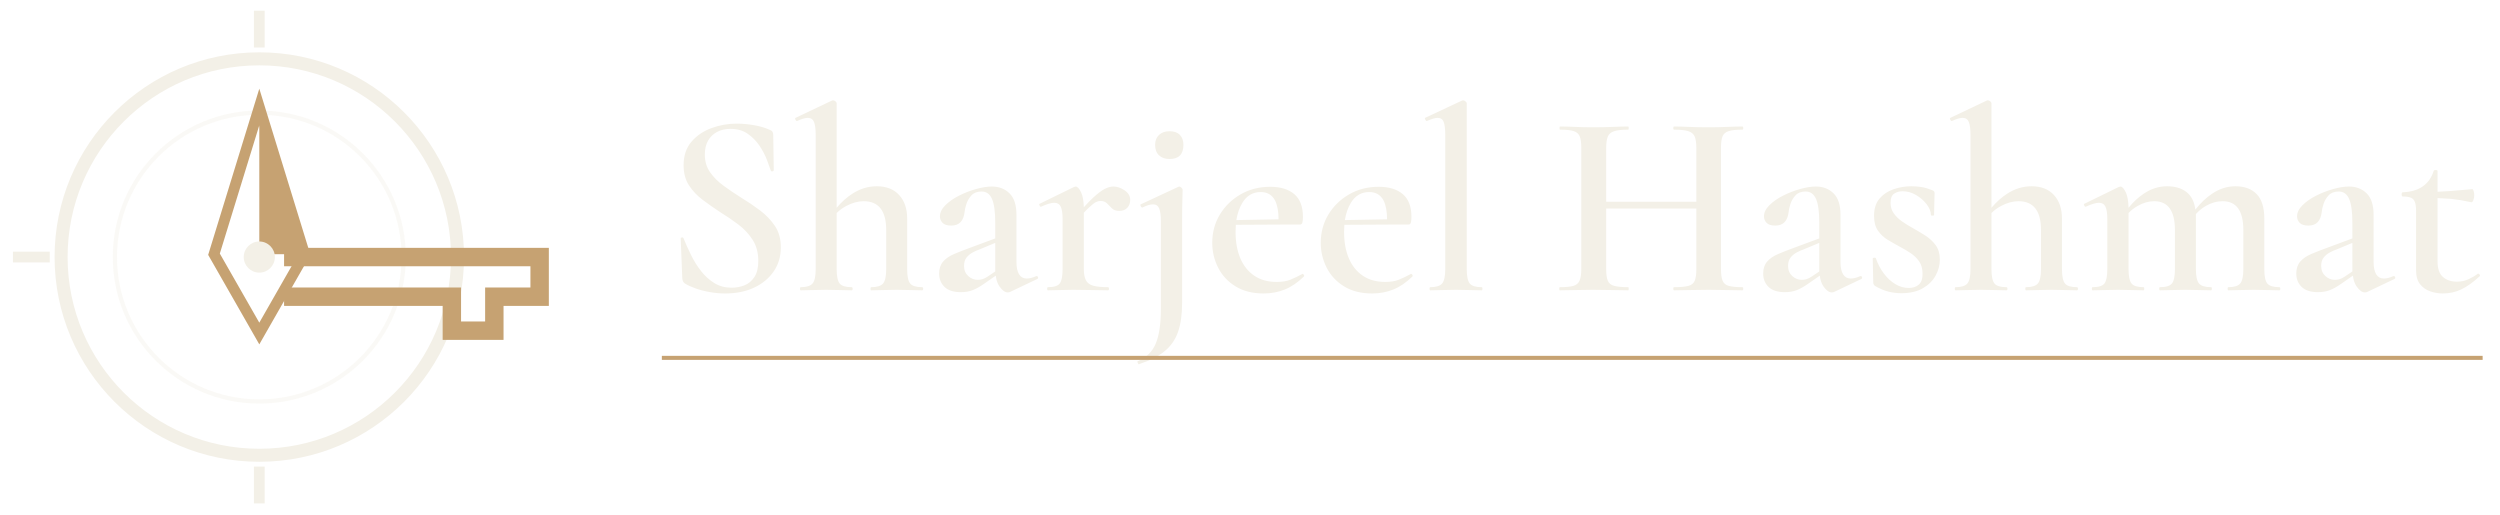
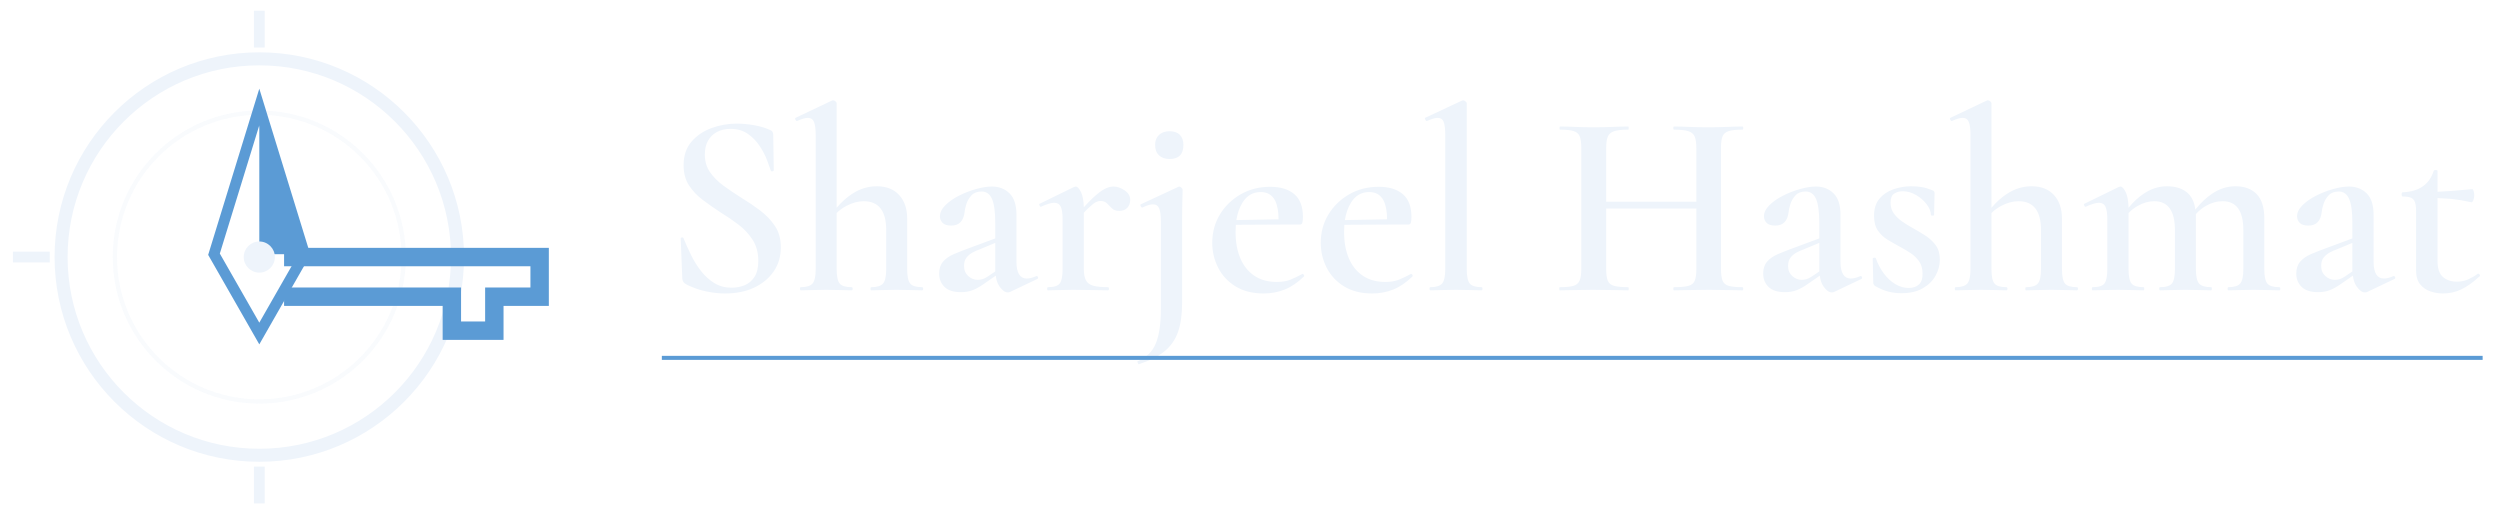
<svg xmlns="http://www.w3.org/2000/svg" width="2480" height="510" viewBox="205 225 2480 510">
  <g fill="none" transform="translate(462.23 480)scale(2.809)">
-     <circle r="70" stroke="#f3f0e7" stroke-width="4.6" />
-     <circle r="51" stroke="#f3f0e7" stroke-width="1.5" opacity=".38" />
-     <path stroke="#f3f0e7" stroke-width="3.8" d="M0-87v13M0 74v13M-87 0h13M74 0h13" />
-     <path stroke="#c6a272" stroke-width="3.8" d="M0-53 16-1 0 27-16-1Z" />
-     <path fill="#c6a272" d="M0-53 16-1H0Z" />
-     <circle r="5.5" fill="#f3f0e7" />
-     <path stroke="#c6a272" stroke-linecap="square" stroke-width="6.5" d="M12 0h87v14H83v12H68V14H12" />
+     <circle r="70" stroke="#eef4fb" stroke-width="4.6" />
+     <circle r="51" stroke="#eef4fb" stroke-width="1.5" opacity=".38" />
+     <path stroke="#eef4fb" stroke-width="3.8" d="M0-87v13M0 74v13M-87 0h13M74 0h13" />
+     <path stroke="#5b9bd5" stroke-width="3.8" d="M0-53 16-1 0 27-16-1Z" />
+     <path fill="#5b9bd5" d="M0-53 16-1H0Z" />
+     <circle r="5.5" fill="#eef4fb" />
+     <path stroke="#5b9bd5" stroke-linecap="square" stroke-width="6.5" d="M12 0h87v14H83v12H68V14H12" />
  </g>
-   <path fill="#f3f0e7" d="M904.19 378.32q0 10.14 5.2 17.55t13.39 13.39 17.29 11.7q9.88 5.98 18.85 12.74t14.82 15.47 5.85 21.19q0 13.52-7.02 23.79t-19.37 16.12-28.99 5.85q-7.02 0-14.69-1.3t-14.3-3.64-10.79-4.94q-1.04-.78-1.69-1.82t-.91-3.12l-1.56-39.26V461q.52-.26 1.3-.52 1.3 0 1.56 1.04 3.12 7.8 7.41 16.51t10.01 15.99 13.13 11.83 17.03 4.55q6.76 0 12.74-2.34t9.88-8.19 3.9-15.99q0-12.22-5.59-20.93t-14.17-15.21-17.94-12.22q-9.1-5.98-17.42-12.22t-13.65-14.43-5.33-19.89q0-14.3 7.8-23.4t19.89-13.52 24.83-4.42q8.58 0 17.42 1.56t15.08 4.42q2.34.78 3.12 2.08t.78 2.86l.52 35.1q0 1.04-1.17 1.3t-1.69-.52q-1.3-3.9-3.9-10.79t-7.28-13.91-11.7-11.96-17.16-4.94q-7.8 0-13.52 3.12t-8.84 8.71-3.12 13.65M999.35 513q-.78 0-.78-1.56t.78-1.56q8.58 0 11.7-3.64t3.12-14.3V359.08q0-9.1-1.69-13.13t-6.11-4.03q-3.9 0-10.66 3.12-.78.26-1.56-1.17t0-1.95l36.14-17.16q.52-.26.78-.26h.26q1.3 0 2.47 1.04t1.17 1.82V431.1q7.28-8.58 15.34-13.78 11.44-7.54 24.44-7.54 14.3 0 22.23 8.71t7.93 23.27v50.18q0 10.66 2.99 14.3t11.83 3.64q1.04 0 1.04 1.56t-1.04 1.56q-4.94 0-11.31-.26t-13.91-.26q-7.28 0-13.78.26t-11.44.26q-.78 0-.78-1.56t.78-1.56q8.58 0 11.7-3.64t3.12-14.3V453.2q0-28.6-22.36-28.6-8.32 0-17.16 4.68-5.46 2.86-9.62 7.02v55.64q0 10.66 2.99 14.3t11.83 3.64q1.04 0 1.04 1.56t-1.04 1.56q-4.94 0-11.31-.26t-13.91-.26q-7.28 0-13.78.26t-11.44.26m207.74 1.56q-1.04.52-2.34.52-4.16 0-8.32-5.98-2.86-4.16-3.64-10.66l-11.96 8.32q-5.98 4.16-11.05 6.11t-11.57 1.95q-10.92 0-16.25-5.2t-5.33-13.26q0-7.28 3.9-11.83t10.92-7.54 15.6-6.11l25.22-9.36v-15.6q0-16.38-3.25-23.66t-10.27-7.28q-6.5 0-10.01 3.77t-5.07 8.58-1.82 8.19q-.78 6.5-4.03 9.88t-9.23 3.38-8.58-2.73-2.6-6.37q0-5.72 5.33-11.05t13.52-9.49 17.03-6.63 15.6-2.47q10.66 0 17.55 6.76t6.89 21.32v46.8q0 8.06 2.6 12.22t7.54 4.16q4.16 0 9.36-2.34.52-.26 1.04 0t.78.78q.52 1.56-.78 2.08Zm-14.82-20.28v-28.34l-15.6 6.5q-3.12 1.04-6.76 2.99t-6.11 5.07-2.47 8.32q0 6.24 4.16 10.01t9.36 3.77q2.34 0 4.68-.65t5.46-2.73Zm52.26 18.72q-.78 0-.78-1.56t.78-1.56q8.84 0 11.7-3.64t2.86-14.3v-49.66q0-8.32-1.82-12.22t-6.5-3.9q-2.34 0-5.72 1.04t-7.28 2.86q-1.04.26-1.56-1.3-.52-1.04-.26-1.3 0-.26.26-.26l34.06-16.64q1.3-.52 1.82-.52 2.6 0 5.46 5.98 2.34 5.2 2.6 14.56 4.94-5.46 9.1-9.36 6.76-6.24 11.44-8.71t8.84-2.47q5.46 0 11.05 3.77t5.59 9.49q0 4.68-2.86 7.8t-8.06 3.12q-4.68 0-7.28-2.6l-4.94-4.94q-2.34-2.34-6.5-2.34-2.08 0-4.42 1.17t-6.5 5.07q-2.34 2.08-5.46 5.46v55.9q0 7.02 2.08 11.05t7.28 5.46 14.56 1.43q1.04 0 1.04 1.56t-1.04 1.56q-6.76 0-15.47-.26t-18.85-.26q-7.02 0-13.65.26t-11.57.26m133.64-99.84q0 2.86-.26 10.4t-.26 20.8v81.12q0 17.16-4.03 28.73t-13.26 19.11-25.61 13h-.26q-.26 0-.78-1.3-.78-1.3-.26-1.56 13-5.46 18.07-17.68t5.07-34.32v-86.84q0-8.84-1.69-12.87t-6.11-4.03q-2.08 0-4.68.78t-5.72 2.34q-1.04.26-1.82-1.3-.52-1.3-.26-1.56 0-.26.26-.26l37.44-17.42q.52-.26.78-.26 1.04 0 2.21 1.17t1.17 1.95m-13-30.42q-6.5 0-10.4-3.64t-3.9-10.4q0-6.24 3.9-9.88t10.4-3.64q6.76 0 10.27 3.64t3.51 9.88q0 14.04-13.78 14.04m93.34 133.38q-16.38 0-27.82-7.02t-17.29-18.59-5.85-24.57q0-15.6 7.54-28.08t20.54-20.02 29.38-7.54q15.34 0 23.92 7.28t8.58 22.62q0 3.38-.52 5.46t-2.34 2.08h-14.04l-49.66.26q-.26 3.38-.26 7.02 0 15.08 4.68 26.13t13.78 17.29 22.36 6.24q8.06 0 13.52-2.21t11.7-5.59l.26-.26q.52 0 1.3.78.78 1.04.26 1.82-9.36 9.1-19.11 13t-20.93 3.9m14.82-73.58q0-11.44-3.38-18.46-4.42-8.58-14.3-8.58-11.7 0-18.2 10.66-4.42 7.28-5.98 17.16Zm92.82 73.58q-16.38 0-27.82-7.02t-17.29-18.59-5.85-24.57q0-15.6 7.54-28.08t20.54-20.02 29.38-7.54q15.34 0 23.92 7.28t8.58 22.62q0 3.38-.52 5.46t-2.34 2.08h-14.04l-49.66.26q-.26 3.38-.26 7.02 0 15.08 4.68 26.13t13.78 17.29 22.36 6.24q8.06 0 13.52-2.21t11.7-5.59l.26-.26q.52 0 1.3.78.78 1.04.26 1.82-9.36 9.1-19.11 13t-20.93 3.9m14.82-73.58q0-11.44-3.38-18.46-4.42-8.58-14.3-8.58-11.7 0-18.2 10.66-4.42 7.28-5.98 17.16Zm42.9 70.46q-.78 0-.78-1.56t.78-1.56q8.58 0 11.7-3.64t3.12-14.3V359.08q0-9.1-1.56-13.13t-5.98-4.03q-3.64 0-10.66 3.12-.78.26-1.56-1.3t-.26-1.82l36.66-17.16q.52-.26 1.04-.26 1.04 0 2.34 1.04t1.3 1.82v164.58q0 10.66 2.99 14.3t11.83 3.64q.78 0 .78 1.56t-.78 1.56q-4.94 0-11.57-.26t-13.91-.26-13.91.26-11.57.26m263.9-140.92q0-7.54-1.56-11.44t-6.24-5.46-14.3-1.56q-.78 0-.78-1.56t.78-1.56q6.5 0 14.95.39t19.63.39q9.1 0 17.94-.39t15.34-.39q.78 0 .78 1.56t-.78 1.56q-9.1 0-13.65 1.43t-6.11 5.2-1.56 11.31v120.38q0 7.54 1.56 11.44t6.11 5.2 13.65 1.3q.78 0 .78 1.56t-.78 1.56q-6.5 0-15.34-.26t-17.94-.26q-11.18 0-19.63.26t-14.95.26q-.78 0-.78-1.56t.78-1.56q9.62 0 14.3-1.3t6.24-5.2 1.56-11.44v-60.06h-89.44v60.06q0 7.54 1.56 11.44t6.37 5.2 13.91 1.3q.52 0 .52 1.56t-.52 1.56q-7.02 0-15.47-.26t-19.63-.26q-9.1 0-17.68.26t-15.08.26q-.52 0-.52-1.56t.52-1.56q9.1 0 13.52-1.3t6.11-5.2 1.69-11.44V371.56q0-7.54-1.56-11.31t-5.98-5.2-13.52-1.43q-.52 0-.52-1.56t.52-1.56q6.76 0 15.08.39t17.42.39q11.18 0 19.76-.39t15.34-.39q.52 0 .52 1.56t-.52 1.56q-9.36 0-14.04 1.56t-6.24 5.46-1.56 11.44v53.04h89.44Zm136.76 142.48q-1.04.52-2.34.52-4.16 0-8.32-5.98-2.86-4.16-3.64-10.66l-11.96 8.32q-5.98 4.16-11.05 6.11t-11.57 1.95q-10.92 0-16.25-5.2t-5.33-13.26q0-7.28 3.9-11.83t10.92-7.54 15.6-6.11l25.22-9.36v-15.6q0-16.38-3.25-23.66t-10.27-7.28q-6.5 0-10.01 3.77t-5.07 8.58-1.82 8.19q-.78 6.5-4.03 9.88t-9.23 3.38-8.58-2.73-2.6-6.37q0-5.72 5.33-11.05t13.52-9.49 17.03-6.63 15.6-2.47q10.66 0 17.55 6.76t6.89 21.32v46.8q0 8.06 2.6 12.22t7.54 4.16q4.16 0 9.36-2.34.52-.26 1.04 0t.78.78q.52 1.56-.78 2.08Zm-14.82-20.28v-28.34l-15.6 6.5q-3.12 1.04-6.76 2.99t-6.11 5.07-2.47 8.32q0 6.24 4.16 10.01t9.36 3.77q2.34 0 4.68-.65t5.46-2.73Zm70.72-68.12q0 5.98 3.12 10.4t8.06 7.93 10.66 6.63q6.5 3.64 12.61 7.54t10.27 9.49 4.16 14.43q0 8.32-4.29 15.99t-12.74 12.48-21.19 4.81q-6.5 0-12.74-1.56t-13.52-5.72q-.52-.52-1.04-1.3t-.52-1.82l-.52-23.92q0-.78 1.43-.91t1.69.65q2.86 8.32 7.93 15.08t11.44 10.53 13.13 3.77q6.5 0 10.27-3.51t3.51-10.79q0-7.28-3.38-12.09t-8.45-8.19-10.53-6.24q-6.24-3.38-12.09-6.89t-9.75-9.1-3.9-14.69q0-10.66 5.33-17.03t13.91-9.36 17.68-2.99q5.46 0 10.27.78t10.53 3.12q2.34.78 2.34 2.86 0 4.94-.26 10.14t-.26 11.7q0 .52-1.56.52t-1.56-.52q0-5.2-4.16-10.66t-10.53-9.23-13.39-3.77q-4.68 0-8.32 2.34t-3.64 9.1m64.48 86.84q-.78 0-.78-1.56t.78-1.56q8.58 0 11.7-3.64t3.12-14.3V359.08q0-9.1-1.69-13.13t-6.11-4.03q-3.9 0-10.66 3.12-.78.26-1.56-1.17t0-1.95l36.14-17.16q.52-.26.78-.26h.26q1.3 0 2.47 1.04t1.17 1.82V431.1q7.28-8.58 15.34-13.78 11.44-7.54 24.44-7.54 14.3 0 22.23 8.71t7.93 23.27v50.18q0 10.66 2.99 14.3t11.83 3.64q1.04 0 1.04 1.56t-1.04 1.56q-4.94 0-11.31-.26t-13.91-.26q-7.28 0-13.78.26t-11.44.26q-.78 0-.78-1.56t.78-1.56q8.58 0 11.7-3.64t3.12-14.3V453.2q0-28.6-22.36-28.6-8.32 0-17.16 4.68-5.46 2.86-9.62 7.02v55.64q0 10.66 2.99 14.3t11.83 3.64q1.04 0 1.04 1.56t-1.04 1.56q-4.94 0-11.31-.26t-13.91-.26q-7.28 0-13.78.26t-11.44.26m270.66 0q-.78 0-.78-1.56t.78-1.56q8.58 0 11.7-3.64t3.12-14.3V453.2q0-28.6-20.54-28.6-8.58 0-16.64 4.68-5.46 3.12-9.88 8.06v54.6q0 10.66 3.12 14.3t11.96 3.64q.78 0 .78 1.56t-.78 1.56q-5.2 0-11.7-.26t-13.78-.26q-7.02 0-13.65.26t-11.57.26q-.78 0-.78-1.56t.78-1.56q8.84 0 11.83-3.64t2.99-14.3V453.2q0-28.6-20.54-28.6-8.32 0-16.38 4.68-5.2 2.86-9.1 7.02v55.64q0 10.66 2.99 14.3t11.83 3.64q.78 0 .78 1.56t-.78 1.56q-4.94 0-11.44-.26t-13.78-.26q-7.02 0-13.65.26t-11.57.26q-.78 0-.78-1.56t.78-1.56q8.84 0 11.7-3.64t2.86-14.3v-49.66q0-8.32-1.82-12.22t-6.5-3.9q-2.34 0-5.72 1.04t-7.28 2.86q-1.04.26-1.56-1.3-.52-1.04-.26-1.3 0-.26.26-.26l34.06-16.64q1.3-.52 1.82-.52 2.6 0 5.46 5.98 2.34 5.2 2.6 15.08 7.02-8.58 14.82-13.78 10.92-7.54 23.4-7.54 13.78 0 21.32 7.54 5.46 5.72 6.76 15.6 7.8-9.88 16.38-15.6 10.92-7.54 23.4-7.54 13.52 0 21.06 7.8t7.54 24.18v50.18q0 10.66 2.99 14.3t11.83 3.64q1.04 0 1.04 1.56t-1.04 1.56q-4.94 0-11.44-.26t-13.78-.26-13.78.26-11.44.26m137.8 1.56q-1.04.52-2.34.52-4.16 0-8.32-5.98-2.86-4.16-3.64-10.66l-11.96 8.32q-5.98 4.16-11.05 6.11t-11.57 1.95q-10.92 0-16.25-5.2t-5.33-13.26q0-7.28 3.9-11.83t10.92-7.54 15.6-6.11l25.22-9.36v-15.6q0-16.38-3.25-23.66t-10.27-7.28q-6.5 0-10.01 3.77t-5.07 8.58-1.82 8.19q-.78 6.5-4.03 9.88t-9.23 3.38-8.58-2.73-2.6-6.37q0-5.72 5.33-11.05t13.52-9.49 17.03-6.63 15.6-2.47q10.66 0 17.55 6.76t6.89 21.32v46.8q0 8.06 2.6 12.22t7.54 4.16q4.16 0 9.36-2.34.52-.26 1.04 0t.78.78q.52 1.56-.78 2.08Zm-14.82-20.28v-28.34l-15.6 6.5q-3.12 1.04-6.76 2.99t-6.11 5.07-2.47 8.32q0 6.24 4.16 10.01t9.36 3.77q2.34 0 4.68-.65t5.46-2.73Zm89.7 21.84q-6.24 0-12.35-2.08t-10.14-7.02-4.03-14.04v-58.76q0-5.72-1.17-8.84t-4.03-4.29-8.06-1.17q-1.04 0-1.04-2.08t1.04-2.08q12.22-.52 19.89-5.85t10.79-15.21q.26-1.04 2.08-1.04t1.82 1.04v20.54q6.76-.26 13.26-.78 9.88-.78 21.32-1.82.52 0 1.17 1.82t.65 4.42q0 2.34-.91 4.68t-1.95 2.08q-10.4-2.34-20.02-3.38-6.5-.52-13.52-.78v62.92q0 10.66 5.33 15.34t13.91 4.68q6.24 0 11.57-2.47t8.97-5.33q.78-.52 1.82.52.52.78.52 1.3t-.52.78q-9.62 8.84-18.07 12.87t-18.33 4.03" />
-   <path fill="#c6a272" d="M861.55 578h1806.22v4H861.55z" />
+   <path fill="#eef4fb" d="M904.19 378.32q0 10.14 5.2 17.55t13.39 13.39 17.29 11.7q9.88 5.98 18.85 12.74t14.82 15.47 5.85 21.19q0 13.52-7.02 23.79t-19.37 16.12-28.99 5.85q-7.02 0-14.69-1.3t-14.3-3.64-10.79-4.94q-1.04-.78-1.69-1.82t-.91-3.12l-1.56-39.26V461q.52-.26 1.3-.52 1.3 0 1.56 1.04 3.12 7.8 7.41 16.51t10.01 15.99 13.13 11.83 17.03 4.55q6.76 0 12.74-2.34t9.88-8.19 3.9-15.99q0-12.22-5.59-20.93t-14.17-15.21-17.94-12.22q-9.1-5.98-17.42-12.22t-13.65-14.43-5.33-19.89q0-14.3 7.8-23.4t19.89-13.52 24.83-4.42q8.58 0 17.42 1.56t15.08 4.42q2.34.78 3.12 2.08t.78 2.86l.52 35.1q0 1.04-1.17 1.3t-1.69-.52q-1.3-3.9-3.9-10.79t-7.28-13.91-11.7-11.96-17.16-4.94q-7.8 0-13.52 3.12t-8.84 8.71-3.12 13.65M999.35 513q-.78 0-.78-1.56t.78-1.56q8.58 0 11.7-3.64t3.12-14.3V359.08q0-9.1-1.69-13.13t-6.11-4.03q-3.9 0-10.66 3.12-.78.26-1.56-1.17t0-1.95l36.14-17.16q.52-.26.78-.26h.26q1.3 0 2.47 1.04t1.17 1.82V431.1q7.28-8.58 15.34-13.78 11.44-7.54 24.44-7.54 14.3 0 22.23 8.71t7.93 23.27v50.18q0 10.66 2.99 14.3t11.83 3.64q1.04 0 1.04 1.56t-1.04 1.56q-4.94 0-11.31-.26t-13.91-.26q-7.28 0-13.78.26t-11.44.26q-.78 0-.78-1.56t.78-1.56q8.58 0 11.7-3.64t3.12-14.3V453.2q0-28.6-22.36-28.6-8.32 0-17.16 4.68-5.46 2.86-9.62 7.02v55.64q0 10.66 2.99 14.3t11.83 3.64q1.04 0 1.04 1.56t-1.04 1.56q-4.94 0-11.31-.26t-13.91-.26q-7.28 0-13.78.26t-11.44.26m207.74 1.56q-1.04.52-2.34.52-4.16 0-8.32-5.98-2.86-4.16-3.64-10.66l-11.96 8.32q-5.98 4.16-11.05 6.11t-11.57 1.95q-10.92 0-16.25-5.2t-5.33-13.26q0-7.28 3.9-11.83t10.92-7.54 15.6-6.11l25.22-9.36v-15.6q0-16.38-3.25-23.66t-10.27-7.28q-6.5 0-10.01 3.77t-5.07 8.58-1.82 8.19q-.78 6.5-4.03 9.88t-9.23 3.38-8.58-2.73-2.6-6.37q0-5.72 5.33-11.05t13.52-9.49 17.03-6.63 15.6-2.47q10.66 0 17.55 6.76t6.89 21.32v46.8q0 8.06 2.6 12.22t7.54 4.16q4.16 0 9.36-2.34.52-.26 1.04 0t.78.78q.52 1.56-.78 2.08Zm-14.82-20.28v-28.34l-15.6 6.5q-3.12 1.04-6.76 2.99t-6.11 5.07-2.47 8.32q0 6.24 4.16 10.01t9.36 3.77q2.34 0 4.68-.65t5.46-2.73Zm52.26 18.72q-.78 0-.78-1.56t.78-1.56q8.84 0 11.7-3.64t2.86-14.3v-49.66q0-8.32-1.82-12.22t-6.5-3.9q-2.34 0-5.72 1.04t-7.28 2.86q-1.04.26-1.56-1.3-.52-1.04-.26-1.3 0-.26.26-.26l34.06-16.64q1.3-.52 1.82-.52 2.6 0 5.46 5.98 2.34 5.2 2.6 14.56 4.94-5.46 9.1-9.36 6.76-6.24 11.44-8.71t8.84-2.47q5.46 0 11.05 3.77t5.59 9.49q0 4.68-2.86 7.8t-8.06 3.12q-4.68 0-7.28-2.6l-4.94-4.94q-2.34-2.34-6.5-2.34-2.08 0-4.42 1.17t-6.5 5.07q-2.34 2.08-5.46 5.46v55.9q0 7.02 2.08 11.05t7.28 5.46 14.56 1.43q1.04 0 1.04 1.56t-1.04 1.56q-6.76 0-15.47-.26t-18.85-.26q-7.02 0-13.65.26t-11.57.26m133.64-99.84q0 2.86-.26 10.4t-.26 20.8v81.12q0 17.16-4.03 28.73t-13.26 19.11-25.61 13h-.26q-.26 0-.78-1.3-.78-1.3-.26-1.56 13-5.46 18.07-17.68t5.07-34.32v-86.84q0-8.84-1.69-12.87t-6.11-4.03q-2.08 0-4.68.78t-5.72 2.34q-1.04.26-1.82-1.3-.52-1.3-.26-1.56 0-.26.26-.26l37.44-17.42q.52-.26.78-.26 1.04 0 2.21 1.17t1.17 1.95m-13-30.42q-6.5 0-10.4-3.64t-3.9-10.4q0-6.24 3.9-9.88t10.4-3.64q6.76 0 10.27 3.64t3.51 9.88q0 14.04-13.78 14.04m93.34 133.38q-16.38 0-27.82-7.02t-17.29-18.59-5.85-24.57q0-15.6 7.54-28.08t20.54-20.02 29.38-7.54q15.34 0 23.92 7.28t8.58 22.62q0 3.38-.52 5.46t-2.34 2.08h-14.04l-49.66.26q-.26 3.38-.26 7.02 0 15.08 4.68 26.13t13.78 17.29 22.36 6.24q8.06 0 13.52-2.21t11.7-5.59l.26-.26q.52 0 1.3.78.78 1.04.26 1.82-9.36 9.1-19.11 13t-20.93 3.9m14.82-73.58q0-11.44-3.38-18.46-4.42-8.58-14.3-8.58-11.7 0-18.2 10.66-4.42 7.28-5.98 17.16Zm92.82 73.58q-16.38 0-27.82-7.02t-17.29-18.59-5.85-24.57q0-15.6 7.54-28.08t20.54-20.02 29.38-7.54q15.34 0 23.92 7.28t8.58 22.62q0 3.38-.52 5.46t-2.34 2.08h-14.04l-49.66.26q-.26 3.38-.26 7.02 0 15.08 4.68 26.13t13.78 17.29 22.36 6.24q8.06 0 13.52-2.21t11.7-5.59l.26-.26q.52 0 1.3.78.78 1.04.26 1.82-9.36 9.1-19.11 13t-20.93 3.9m14.82-73.58q0-11.44-3.38-18.46-4.42-8.58-14.3-8.58-11.7 0-18.2 10.66-4.42 7.28-5.98 17.16Zm42.9 70.46q-.78 0-.78-1.56t.78-1.56q8.58 0 11.7-3.64t3.12-14.3V359.08q0-9.1-1.56-13.13t-5.98-4.03q-3.64 0-10.66 3.12-.78.26-1.56-1.3t-.26-1.82l36.66-17.16q.52-.26 1.04-.26 1.04 0 2.34 1.04t1.3 1.82v164.58q0 10.66 2.99 14.3t11.83 3.64q.78 0 .78 1.56t-.78 1.56q-4.94 0-11.57-.26t-13.91-.26-13.91.26-11.57.26m263.9-140.92q0-7.54-1.56-11.44t-6.24-5.46-14.3-1.56q-.78 0-.78-1.56t.78-1.56q6.5 0 14.95.39t19.63.39q9.1 0 17.94-.39t15.34-.39q.78 0 .78 1.56t-.78 1.56q-9.1 0-13.65 1.43t-6.11 5.2-1.56 11.31v120.38q0 7.54 1.56 11.44t6.11 5.2 13.65 1.3q.78 0 .78 1.56t-.78 1.56q-6.5 0-15.34-.26t-17.94-.26q-11.18 0-19.63.26t-14.95.26q-.78 0-.78-1.56t.78-1.56q9.62 0 14.3-1.3t6.24-5.2 1.56-11.44v-60.06h-89.44v60.06q0 7.54 1.56 11.44t6.37 5.2 13.91 1.3q.52 0 .52 1.56t-.52 1.56q-7.02 0-15.47-.26t-19.63-.26q-9.1 0-17.68.26t-15.08.26q-.52 0-.52-1.56t.52-1.56q9.1 0 13.52-1.3t6.11-5.2 1.69-11.44V371.56q0-7.54-1.56-11.31t-5.98-5.2-13.52-1.43q-.52 0-.52-1.56t.52-1.56q6.76 0 15.08.39t17.42.39q11.18 0 19.76-.39t15.34-.39q.52 0 .52 1.56t-.52 1.56q-9.36 0-14.04 1.56t-6.24 5.46-1.56 11.44v53.04h89.44Zm136.76 142.48q-1.04.52-2.34.52-4.16 0-8.32-5.98-2.86-4.16-3.64-10.66l-11.96 8.32q-5.98 4.16-11.05 6.11t-11.57 1.95q-10.92 0-16.25-5.2t-5.33-13.26q0-7.28 3.9-11.83t10.92-7.54 15.6-6.11l25.22-9.36v-15.6q0-16.38-3.25-23.66t-10.27-7.28q-6.5 0-10.01 3.77t-5.07 8.58-1.82 8.19q-.78 6.5-4.03 9.88t-9.23 3.38-8.58-2.73-2.6-6.37q0-5.72 5.33-11.05t13.52-9.49 17.03-6.63 15.6-2.47q10.66 0 17.55 6.76t6.89 21.32v46.8q0 8.06 2.6 12.22t7.54 4.16q4.16 0 9.36-2.34.52-.26 1.04 0t.78.78q.52 1.56-.78 2.08Zm-14.82-20.28v-28.34l-15.6 6.5q-3.12 1.04-6.76 2.99t-6.11 5.07-2.47 8.32q0 6.24 4.16 10.01t9.36 3.77q2.34 0 4.68-.65t5.46-2.73Zm70.72-68.12q0 5.98 3.12 10.4t8.06 7.93 10.66 6.63q6.5 3.64 12.61 7.54t10.27 9.49 4.16 14.43q0 8.32-4.29 15.99t-12.74 12.48-21.19 4.81q-6.5 0-12.74-1.56t-13.52-5.72q-.52-.52-1.04-1.3t-.52-1.82l-.52-23.92q0-.78 1.43-.91t1.69.65q2.86 8.32 7.93 15.08t11.44 10.53 13.13 3.77q6.5 0 10.27-3.51t3.51-10.79q0-7.28-3.38-12.09t-8.45-8.19-10.53-6.24q-6.24-3.38-12.09-6.89t-9.75-9.1-3.9-14.69q0-10.66 5.33-17.03t13.91-9.36 17.68-2.99q5.46 0 10.27.78t10.53 3.12q2.34.78 2.34 2.86 0 4.94-.26 10.14t-.26 11.7q0 .52-1.56.52t-1.56-.52q0-5.2-4.16-10.66t-10.53-9.23-13.39-3.77q-4.68 0-8.32 2.34t-3.64 9.1m64.48 86.84q-.78 0-.78-1.56t.78-1.56q8.58 0 11.7-3.64t3.12-14.3V359.08q0-9.1-1.69-13.13t-6.11-4.03q-3.9 0-10.66 3.12-.78.26-1.56-1.17t0-1.95l36.14-17.16q.52-.26.78-.26h.26q1.3 0 2.47 1.04t1.17 1.82V431.1q7.28-8.58 15.34-13.78 11.44-7.54 24.44-7.54 14.3 0 22.23 8.71t7.93 23.27v50.18q0 10.66 2.99 14.3t11.83 3.64q1.04 0 1.04 1.56t-1.04 1.56q-4.94 0-11.31-.26t-13.91-.26q-7.28 0-13.78.26t-11.44.26q-.78 0-.78-1.56t.78-1.56q8.58 0 11.7-3.64t3.12-14.3V453.2q0-28.6-22.36-28.6-8.32 0-17.16 4.68-5.46 2.86-9.62 7.02v55.64q0 10.66 2.99 14.3t11.83 3.64q1.04 0 1.04 1.56t-1.04 1.56q-4.94 0-11.31-.26t-13.91-.26q-7.28 0-13.78.26t-11.44.26m270.66 0q-.78 0-.78-1.56t.78-1.56q8.58 0 11.7-3.64t3.12-14.3V453.2q0-28.6-20.54-28.6-8.58 0-16.64 4.68-5.46 3.12-9.88 8.06v54.6q0 10.66 3.12 14.3t11.96 3.64q.78 0 .78 1.56t-.78 1.56q-5.2 0-11.7-.26t-13.78-.26q-7.02 0-13.65.26t-11.57.26q-.78 0-.78-1.56t.78-1.56q8.84 0 11.83-3.64t2.99-14.3V453.2q0-28.6-20.54-28.6-8.32 0-16.38 4.68-5.2 2.86-9.1 7.02v55.64q0 10.66 2.99 14.3t11.83 3.64q.78 0 .78 1.56t-.78 1.56q-4.94 0-11.44-.26t-13.78-.26q-7.02 0-13.65.26t-11.57.26q-.78 0-.78-1.56t.78-1.56q8.84 0 11.7-3.64t2.86-14.3v-49.66q0-8.32-1.82-12.22t-6.5-3.9q-2.34 0-5.72 1.04t-7.28 2.86q-1.04.26-1.56-1.3-.52-1.04-.26-1.3 0-.26.26-.26l34.06-16.64q1.3-.52 1.82-.52 2.6 0 5.46 5.98 2.34 5.2 2.6 15.08 7.02-8.58 14.82-13.78 10.92-7.54 23.4-7.54 13.78 0 21.32 7.54 5.46 5.72 6.76 15.6 7.8-9.88 16.38-15.6 10.92-7.54 23.4-7.54 13.52 0 21.06 7.8t7.54 24.18v50.18q0 10.66 2.99 14.3t11.83 3.64q1.04 0 1.04 1.56t-1.04 1.56q-4.94 0-11.44-.26t-13.78-.26-13.78.26-11.44.26m137.8 1.56q-1.04.52-2.34.52-4.16 0-8.32-5.98-2.86-4.16-3.64-10.66l-11.96 8.32q-5.98 4.16-11.05 6.11t-11.57 1.95q-10.92 0-16.25-5.2t-5.33-13.26q0-7.28 3.9-11.83t10.92-7.54 15.6-6.11l25.22-9.36v-15.6q0-16.38-3.25-23.66t-10.27-7.28q-6.5 0-10.01 3.77t-5.07 8.58-1.82 8.19q-.78 6.5-4.03 9.88t-9.23 3.38-8.58-2.73-2.6-6.37q0-5.72 5.33-11.05t13.52-9.49 17.03-6.63 15.6-2.47q10.66 0 17.55 6.76t6.89 21.32v46.8q0 8.06 2.6 12.22t7.54 4.16q4.16 0 9.36-2.34.52-.26 1.04 0t.78.78q.52 1.56-.78 2.08Zm-14.82-20.28v-28.34l-15.6 6.5q-3.12 1.04-6.76 2.99t-6.11 5.07-2.47 8.32q0 6.24 4.16 10.01t9.36 3.77q2.34 0 4.68-.65t5.46-2.73Zm89.7 21.84q-6.24 0-12.35-2.08t-10.14-7.02-4.03-14.04v-58.76q0-5.72-1.17-8.84t-4.03-4.29-8.06-1.17q-1.04 0-1.04-2.08t1.04-2.08q12.22-.52 19.89-5.85t10.79-15.21q.26-1.04 2.08-1.04t1.82 1.04v20.54q6.76-.26 13.26-.78 9.88-.78 21.32-1.82.52 0 1.17 1.82t.65 4.42q0 2.34-.91 4.68t-1.95 2.08q-10.4-2.34-20.02-3.38-6.5-.52-13.52-.78v62.92q0 10.66 5.33 15.34t13.91 4.68q6.24 0 11.57-2.47t8.97-5.33q.78-.52 1.82.52.52.78.52 1.3t-.52.78q-9.62 8.84-18.07 12.87t-18.33 4.03" />
+   <path fill="#5b9bd5" d="M861.55 578h1806.22v4H861.55z" />
</svg>
